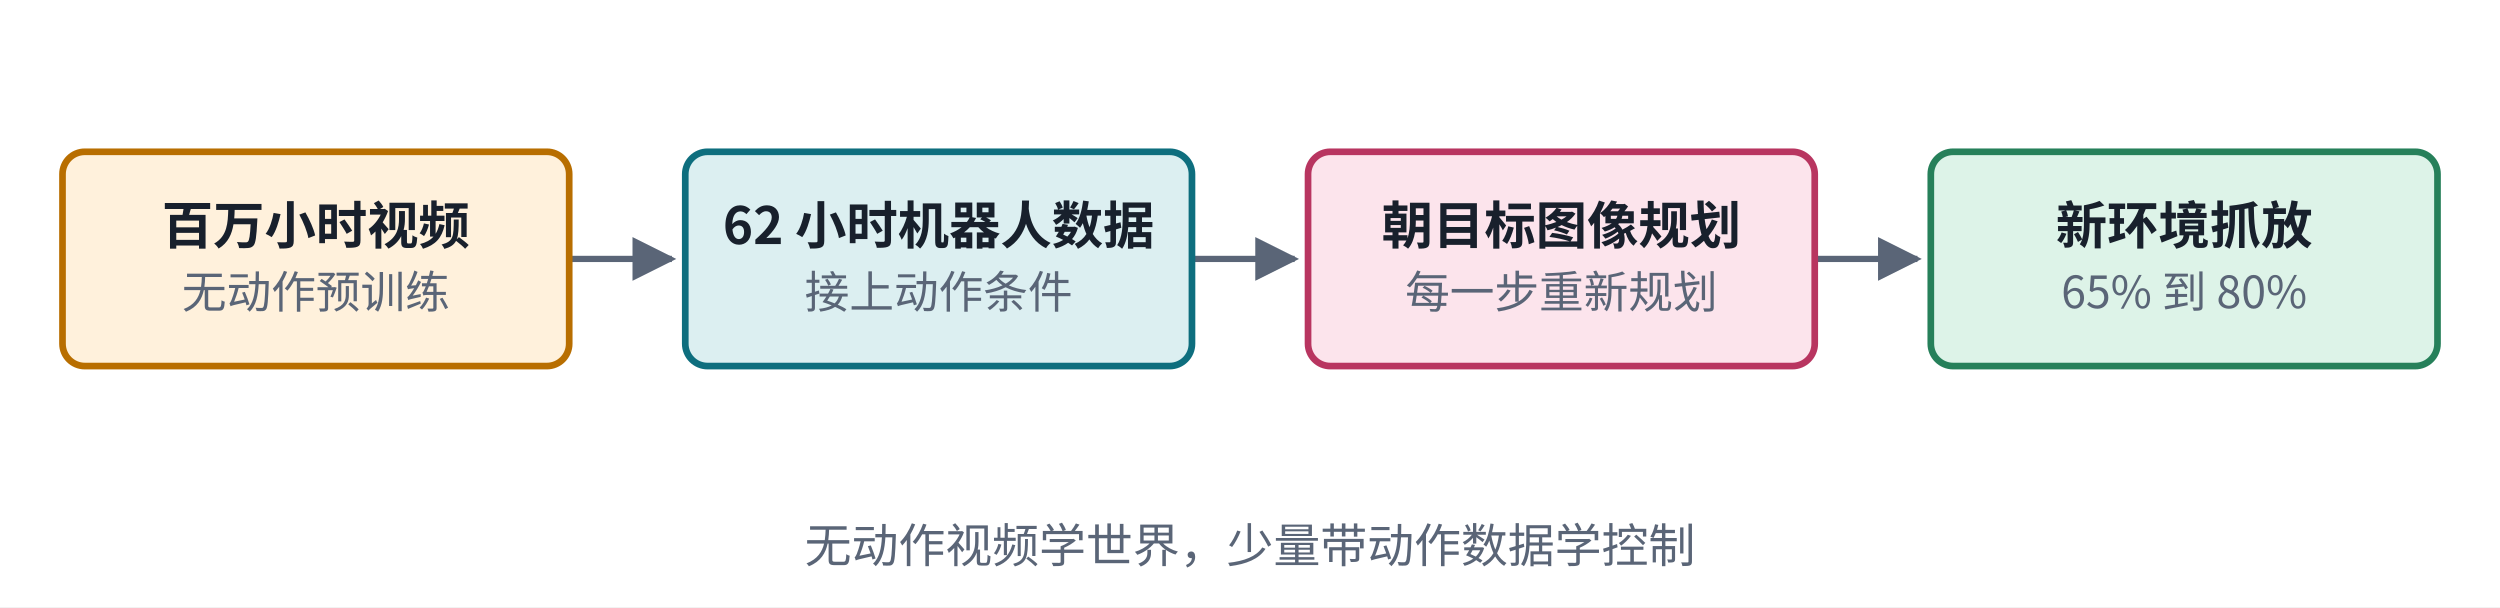
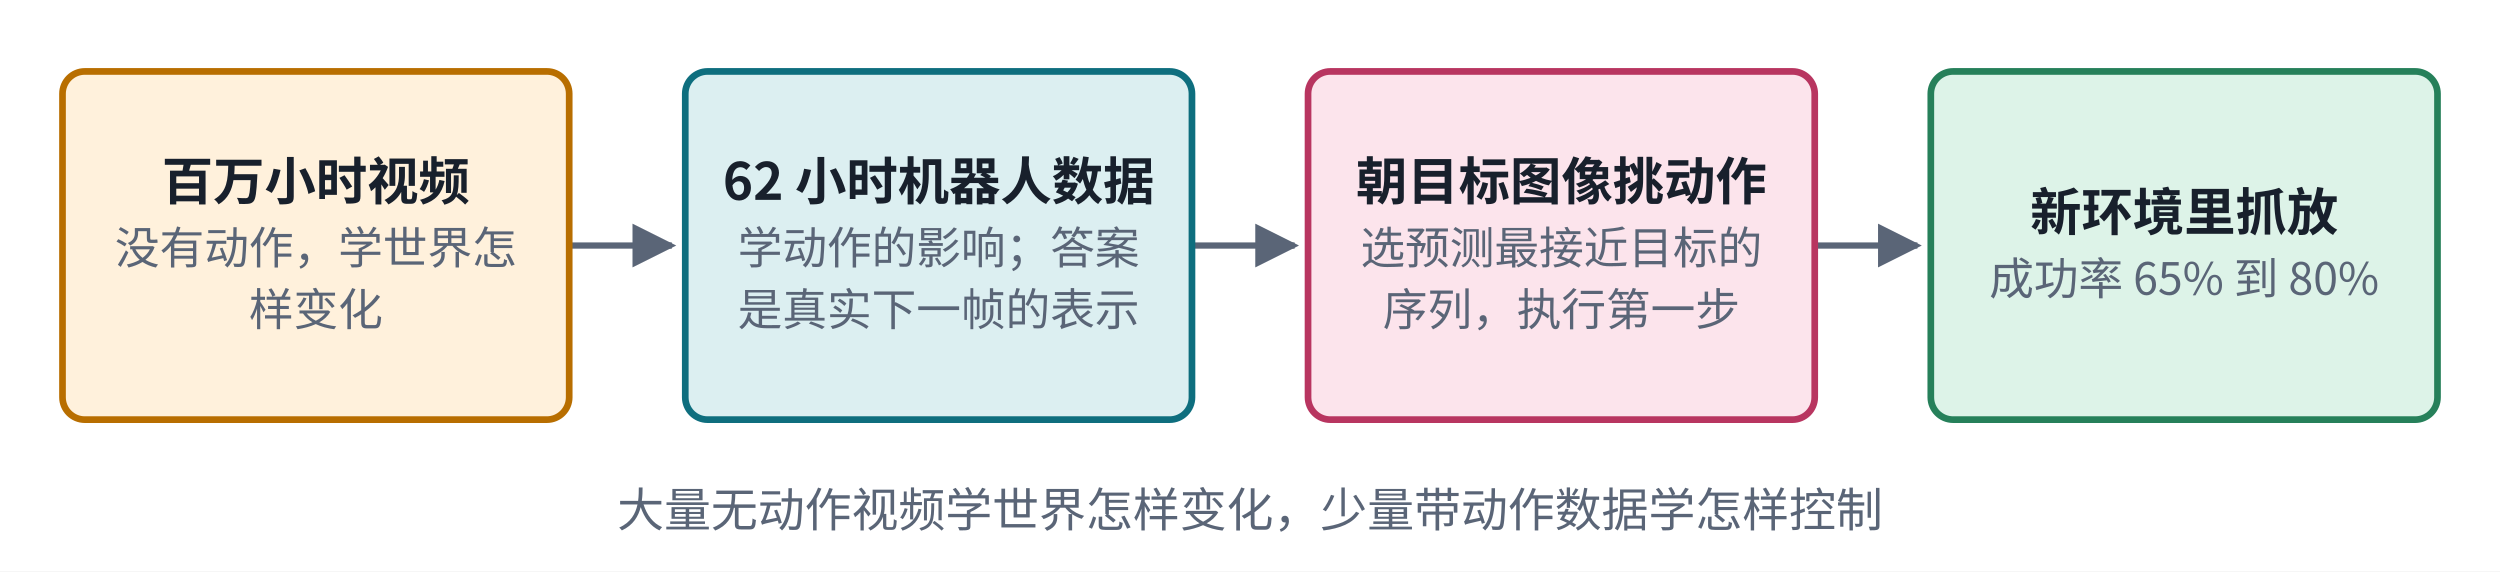
- <svg xmlns="http://www.w3.org/2000/svg" viewBox="0 0 560 136" width="560" height="136" role="img" aria-label="V-JEPA 2 结构">
+ <svg xmlns="http://www.w3.org/2000/svg" viewBox="0 0 560 128" width="560" height="128" role="img" aria-label="V-JEPA 2 结构">
  <defs>
    <marker id="ah-cardj3" viewBox="0 0 10 10" refX="9" refY="5" markerWidth="7" markerHeight="7" orient="auto-start-reverse">
      <path d="M0,0 L10,5 L0,10 z" fill="#5A6577" />
    </marker>
  </defs>
-   <rect x="0" y="0" width="560" height="136" fill="#ffffff" />
-   <path d="M127.5,58 L150.5,58" fill="none" stroke="#5A6577" stroke-width="1.4" marker-end="url(#ah-cardj3)" />
-   <path d="M267,58 L290,58" fill="none" stroke="#5A6577" stroke-width="1.4" marker-end="url(#ah-cardj3)" />
-   <path d="M406.5,58 L429.5,58" fill="none" stroke="#5A6577" stroke-width="1.4" marker-end="url(#ah-cardj3)" />
-   <rect x="14" y="34" width="113.5" height="48" rx="5" fill="#FFF1DC" stroke="#B86E00" stroke-width="1.5" />
-   <rect x="153.5" y="34" width="113.5" height="48" rx="5" fill="#DCEFF1" stroke="#0E6E7E" stroke-width="1.5" />
-   <rect x="293" y="34" width="113.5" height="48" rx="5" fill="#FCE4EC" stroke="#B83560" stroke-width="1.5" />
-   <rect x="432.5" y="34" width="113.5" height="48" rx="5" fill="#DDF3E8" stroke="#26805A" stroke-width="1.5" />
-   <text x="70.75" y="54.665" text-anchor="middle" font-size="11.5" font-weight="600" fill="#18202C" font-family="PingFang SC, Noto Sans CJK SC, Microsoft YaHei, sans-serif">百万小时视频</text>
-   <text x="70.75" y="69.035" text-anchor="middle" font-size="10" font-weight="400" fill="#5A6577" font-family="PingFang SC, Noto Sans CJK SC, Microsoft YaHei, sans-serif">无动作预训练</text>
-   <text x="210.25" y="54.665" text-anchor="middle" font-size="11.5" font-weight="600" fill="#18202C" font-family="PingFang SC, Noto Sans CJK SC, Microsoft YaHei, sans-serif">62 小时机器人数据</text>
-   <text x="210.25" y="69.035" text-anchor="middle" font-size="10" font-weight="400" fill="#5A6577" font-family="PingFang SC, Noto Sans CJK SC, Microsoft YaHei, sans-serif">接上动作条件</text>
-   <text x="349.75" y="54.665" text-anchor="middle" font-size="11.5" font-weight="600" fill="#18202C" font-family="PingFang SC, Noto Sans CJK SC, Microsoft YaHei, sans-serif">朝目标图像规划</text>
-   <text x="349.75" y="69.035" text-anchor="middle" font-size="10" font-weight="400" fill="#5A6577" font-family="PingFang SC, Noto Sans CJK SC, Microsoft YaHei, sans-serif">每一步重新规划</text>
-   <text x="489.25" y="54.665" text-anchor="middle" font-size="11.5" font-weight="600" fill="#18202C" font-family="PingFang SC, Noto Sans CJK SC, Microsoft YaHei, sans-serif">新环境抓放</text>
-   <text x="489.25" y="69.035" text-anchor="middle" font-size="10" font-weight="400" fill="#5A6577" font-family="PingFang SC, Noto Sans CJK SC, Microsoft YaHei, sans-serif">65% 到 80%</text>
-   <text x="280" y="126" text-anchor="middle" font-size="10.5" font-weight="500" fill="#5A6577" font-family="PingFang SC, Noto Sans CJK SC, Microsoft YaHei, sans-serif">无动作视频学世界，少量带动作数据学控制</text>
+   <rect x="0" y="0" width="560" height="128" fill="#ffffff" />
+   <path d="M127.5,55 L150.5,55" fill="none" stroke="#5A6577" stroke-width="1.4" marker-end="url(#ah-cardj3)" />
+   <path d="M267,55 L290,55" fill="none" stroke="#5A6577" stroke-width="1.4" marker-end="url(#ah-cardj3)" />
+   <path d="M406.5,55 L429.5,55" fill="none" stroke="#5A6577" stroke-width="1.4" marker-end="url(#ah-cardj3)" />
+   <rect x="14" y="16" width="113.5" height="78" rx="5" fill="#FFF1DC" stroke="#B86E00" stroke-width="1.5" />
+   <rect x="153.5" y="16" width="113.5" height="78" rx="5" fill="#DCEFF1" stroke="#0E6E7E" stroke-width="1.5" />
+   <rect x="293" y="16" width="113.5" height="78" rx="5" fill="#FCE4EC" stroke="#B83560" stroke-width="1.5" />
+   <rect x="432.5" y="16" width="113.5" height="78" rx="5" fill="#DDF3E8" stroke="#26805A" stroke-width="1.5" />
+   <text x="70.75" y="44.765" text-anchor="middle" font-size="11.5" font-weight="600" fill="#18202C" font-family="PingFang SC, Noto Sans CJK SC, Microsoft YaHei, sans-serif">百万小时视频</text>
+   <text x="70.75" y="59.135" text-anchor="middle" font-size="10" font-weight="400" fill="#5A6577" font-family="PingFang SC, Noto Sans CJK SC, Microsoft YaHei, sans-serif">没有动作，学世界怎</text>
+   <text x="70.75" y="72.935" text-anchor="middle" font-size="10" font-weight="400" fill="#5A6577" font-family="PingFang SC, Noto Sans CJK SC, Microsoft YaHei, sans-serif">样变化</text>
+   <text x="210.25" y="44.765" text-anchor="middle" font-size="11.5" font-weight="600" fill="#18202C" font-family="PingFang SC, Noto Sans CJK SC, Microsoft YaHei, sans-serif">62 小时机器人数据</text>
+   <text x="210.25" y="59.135" text-anchor="middle" font-size="10" font-weight="400" fill="#5A6577" font-family="PingFang SC, Noto Sans CJK SC, Microsoft YaHei, sans-serif">学动作的影响；答案</text>
+   <text x="210.25" y="72.935" text-anchor="middle" font-size="10" font-weight="400" fill="#5A6577" font-family="PingFang SC, Noto Sans CJK SC, Microsoft YaHei, sans-serif">是真实下一帧的表示</text>
+   <text x="349.75" y="44.765" text-anchor="middle" font-size="11.5" font-weight="600" fill="#18202C" font-family="PingFang SC, Noto Sans CJK SC, Microsoft YaHei, sans-serif">朝目标图像挑动作</text>
+   <text x="349.75" y="59.135" text-anchor="middle" font-size="10" font-weight="400" fill="#5A6577" font-family="PingFang SC, Noto Sans CJK SC, Microsoft YaHei, sans-serif">选预测最接近目标的</text>
+   <text x="349.75" y="72.935" text-anchor="middle" font-size="10" font-weight="400" fill="#5A6577" font-family="PingFang SC, Noto Sans CJK SC, Microsoft YaHei, sans-serif">序列，执行第一步</text>
+   <text x="489.25" y="51.665" text-anchor="middle" font-size="11.5" font-weight="600" fill="#18202C" font-family="PingFang SC, Noto Sans CJK SC, Microsoft YaHei, sans-serif">新环境里抓放</text>
+   <text x="489.25" y="66.035" text-anchor="middle" font-size="10" font-weight="400" fill="#5A6577" font-family="PingFang SC, Noto Sans CJK SC, Microsoft YaHei, sans-serif">成功率 65% 到 80%</text>
+   <text x="280" y="118" text-anchor="middle" font-size="10.5" font-weight="500" fill="#5A6577" font-family="PingFang SC, Noto Sans CJK SC, Microsoft YaHei, sans-serif">大量无动作视频学世界怎样变化，少量带动作数据学怎样控制</text>
</svg>
